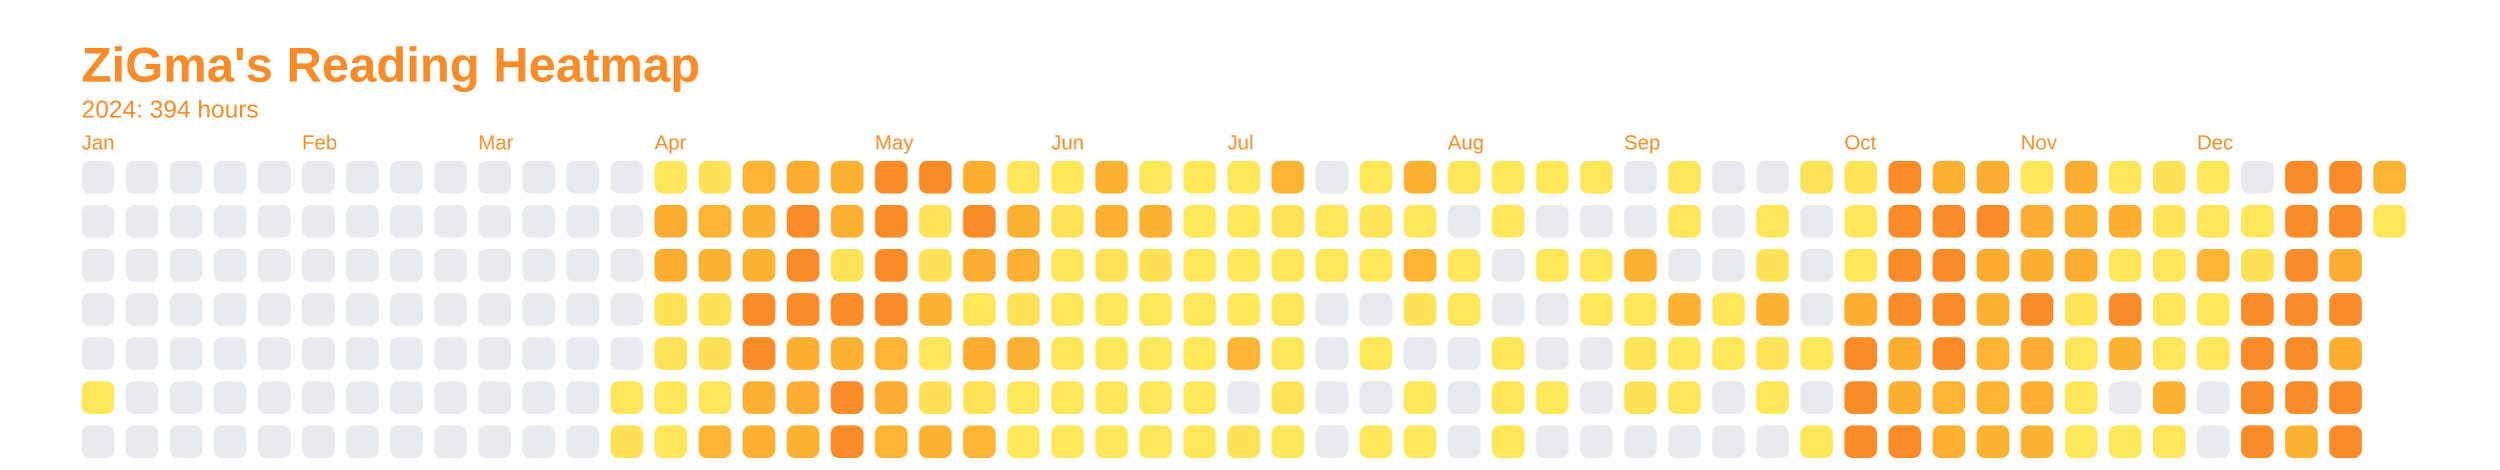
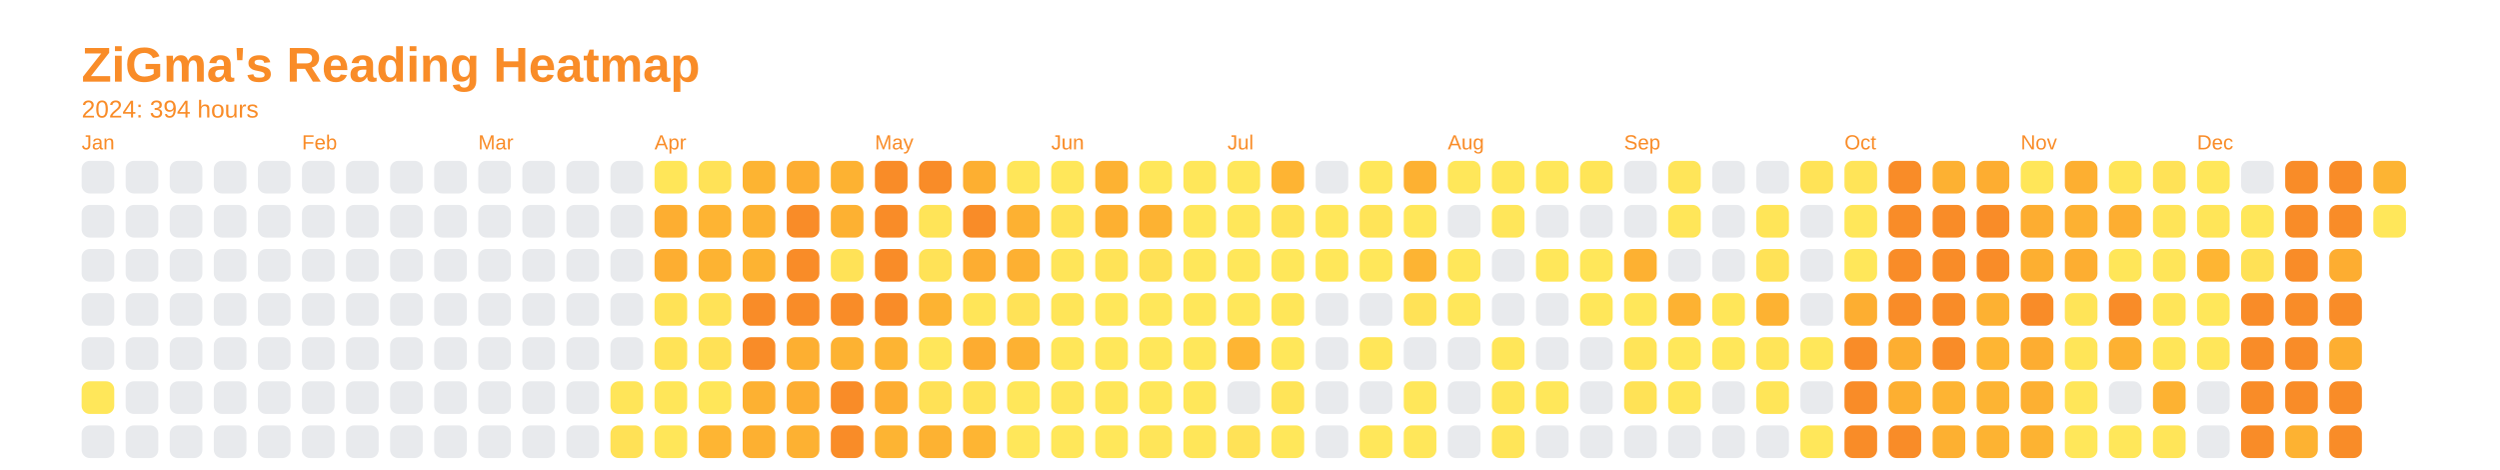
<svg xmlns="http://www.w3.org/2000/svg" baseProfile="full" height="57.5mm" version="1.1" viewBox="0,0,306.2,57.5" width="306.2mm">
  <defs />
  <rect fill="none" height="57.5" width="306.2" x="0" y="0" />
  <text fill="#f98c28" style="font-size:6px; font-family:Arial; font-weight:bold;" x="10" y="10">ZiGma's Reading Heatmap</text>
  <text fill="#f98c28" style="font-size:3px; font-family:Arial;" x="10" y="14.4">2024: 394 hours</text>
  <text fill="#f98c28" style="font-size:2.5px; font-family:Arial" x="10" y="18.3">Jan</text>
  <rect fill="#e8eaed" height="4" rx="1" ry="1" width="4" x="10" y="19.7" />
  <rect fill="#e8eaed" height="4" rx="1" ry="1" width="4" x="10" y="25.1" />
  <rect fill="#e8eaed" height="4" rx="1" ry="1" width="4" x="10" y="30.5" />
  <rect fill="#e8eaed" height="4" rx="1" ry="1" width="4" x="10" y="35.9" />
  <rect fill="#e8eaed" height="4" rx="1" ry="1" width="4" x="10" y="41.3" />
  <rect fill="#ffe75a" height="4" rx="1" ry="1" width="4" x="10" y="46.7" />
  <rect fill="#e8eaed" height="4" rx="1" ry="1" width="4" x="10" y="52.1" />
  <rect fill="#e8eaed" height="4" rx="1" ry="1" width="4" x="15.4" y="19.7" />
  <rect fill="#e8eaed" height="4" rx="1" ry="1" width="4" x="15.4" y="25.1" />
  <rect fill="#e8eaed" height="4" rx="1" ry="1" width="4" x="15.4" y="30.5" />
  <rect fill="#e8eaed" height="4" rx="1" ry="1" width="4" x="15.4" y="35.9" />
  <rect fill="#e8eaed" height="4" rx="1" ry="1" width="4" x="15.4" y="41.3" />
  <rect fill="#e8eaed" height="4" rx="1" ry="1" width="4" x="15.4" y="46.7" />
  <rect fill="#e8eaed" height="4" rx="1" ry="1" width="4" x="15.4" y="52.1" />
  <rect fill="#e8eaed" height="4" rx="1" ry="1" width="4" x="20.8" y="19.7" />
  <rect fill="#e8eaed" height="4" rx="1" ry="1" width="4" x="20.8" y="25.1" />
  <rect fill="#e8eaed" height="4" rx="1" ry="1" width="4" x="20.8" y="30.5" />
  <rect fill="#e8eaed" height="4" rx="1" ry="1" width="4" x="20.8" y="35.9" />
  <rect fill="#e8eaed" height="4" rx="1" ry="1" width="4" x="20.8" y="41.3" />
  <rect fill="#e8eaed" height="4" rx="1" ry="1" width="4" x="20.8" y="46.7" />
  <rect fill="#e8eaed" height="4" rx="1" ry="1" width="4" x="20.8" y="52.1" />
  <rect fill="#e8eaed" height="4" rx="1" ry="1" width="4" x="26.2" y="19.7" />
  <rect fill="#e8eaed" height="4" rx="1" ry="1" width="4" x="26.2" y="25.1" />
  <rect fill="#e8eaed" height="4" rx="1" ry="1" width="4" x="26.2" y="30.5" />
  <rect fill="#e8eaed" height="4" rx="1" ry="1" width="4" x="26.2" y="35.9" />
  <rect fill="#e8eaed" height="4" rx="1" ry="1" width="4" x="26.2" y="41.3" />
  <rect fill="#e8eaed" height="4" rx="1" ry="1" width="4" x="26.2" y="46.7" />
  <rect fill="#e8eaed" height="4" rx="1" ry="1" width="4" x="26.2" y="52.1" />
  <rect fill="#e8eaed" height="4" rx="1" ry="1" width="4" x="31.6" y="19.7" />
  <rect fill="#e8eaed" height="4" rx="1" ry="1" width="4" x="31.6" y="25.1" />
  <rect fill="#e8eaed" height="4" rx="1" ry="1" width="4" x="31.6" y="30.5" />
  <rect fill="#e8eaed" height="4" rx="1" ry="1" width="4" x="31.6" y="35.9" />
  <rect fill="#e8eaed" height="4" rx="1" ry="1" width="4" x="31.6" y="41.3" />
  <rect fill="#e8eaed" height="4" rx="1" ry="1" width="4" x="31.6" y="46.7" />
  <rect fill="#e8eaed" height="4" rx="1" ry="1" width="4" x="31.6" y="52.1" />
  <text fill="#f98c28" style="font-size:2.5px; font-family:Arial" x="37.0" y="18.3">Feb</text>
  <rect fill="#e8eaed" height="4" rx="1" ry="1" width="4" x="37.0" y="19.7" />
  <rect fill="#e8eaed" height="4" rx="1" ry="1" width="4" x="37.0" y="25.1" />
  <rect fill="#e8eaed" height="4" rx="1" ry="1" width="4" x="37.0" y="30.5" />
  <rect fill="#e8eaed" height="4" rx="1" ry="1" width="4" x="37.0" y="35.9" />
  <rect fill="#e8eaed" height="4" rx="1" ry="1" width="4" x="37.0" y="41.3" />
  <rect fill="#e8eaed" height="4" rx="1" ry="1" width="4" x="37.0" y="46.7" />
  <rect fill="#e8eaed" height="4" rx="1" ry="1" width="4" x="37.0" y="52.1" />
  <rect fill="#e8eaed" height="4" rx="1" ry="1" width="4" x="42.4" y="19.7" />
  <rect fill="#e8eaed" height="4" rx="1" ry="1" width="4" x="42.4" y="25.1" />
  <rect fill="#e8eaed" height="4" rx="1" ry="1" width="4" x="42.4" y="30.5" />
  <rect fill="#e8eaed" height="4" rx="1" ry="1" width="4" x="42.4" y="35.9" />
  <rect fill="#e8eaed" height="4" rx="1" ry="1" width="4" x="42.4" y="41.3" />
  <rect fill="#e8eaed" height="4" rx="1" ry="1" width="4" x="42.4" y="46.7" />
  <rect fill="#e8eaed" height="4" rx="1" ry="1" width="4" x="42.4" y="52.1" />
  <rect fill="#e8eaed" height="4" rx="1" ry="1" width="4" x="47.8" y="19.7" />
  <rect fill="#e8eaed" height="4" rx="1" ry="1" width="4" x="47.8" y="25.1" />
  <rect fill="#e8eaed" height="4" rx="1" ry="1" width="4" x="47.8" y="30.5" />
  <rect fill="#e8eaed" height="4" rx="1" ry="1" width="4" x="47.8" y="35.9" />
  <rect fill="#e8eaed" height="4" rx="1" ry="1" width="4" x="47.8" y="41.3" />
  <rect fill="#e8eaed" height="4" rx="1" ry="1" width="4" x="47.8" y="46.7" />
  <rect fill="#e8eaed" height="4" rx="1" ry="1" width="4" x="47.8" y="52.1" />
  <rect fill="#e8eaed" height="4" rx="1" ry="1" width="4" x="53.2" y="19.7" />
  <rect fill="#e8eaed" height="4" rx="1" ry="1" width="4" x="53.2" y="25.1" />
  <rect fill="#e8eaed" height="4" rx="1" ry="1" width="4" x="53.2" y="30.5" />
  <rect fill="#e8eaed" height="4" rx="1" ry="1" width="4" x="53.2" y="35.9" />
  <rect fill="#e8eaed" height="4" rx="1" ry="1" width="4" x="53.2" y="41.3" />
  <rect fill="#e8eaed" height="4" rx="1" ry="1" width="4" x="53.2" y="46.7" />
  <rect fill="#e8eaed" height="4" rx="1" ry="1" width="4" x="53.2" y="52.1" />
  <text fill="#f98c28" style="font-size:2.5px; font-family:Arial" x="58.6" y="18.3">Mar</text>
  <rect fill="#e8eaed" height="4" rx="1" ry="1" width="4" x="58.6" y="19.7" />
  <rect fill="#e8eaed" height="4" rx="1" ry="1" width="4" x="58.6" y="25.1" />
  <rect fill="#e8eaed" height="4" rx="1" ry="1" width="4" x="58.6" y="30.5" />
  <rect fill="#e8eaed" height="4" rx="1" ry="1" width="4" x="58.6" y="35.9" />
  <rect fill="#e8eaed" height="4" rx="1" ry="1" width="4" x="58.6" y="41.3" />
  <rect fill="#e8eaed" height="4" rx="1" ry="1" width="4" x="58.6" y="46.7" />
  <rect fill="#e8eaed" height="4" rx="1" ry="1" width="4" x="58.6" y="52.1" />
  <rect fill="#e8eaed" height="4" rx="1" ry="1" width="4" x="64" y="19.7" />
  <rect fill="#e8eaed" height="4" rx="1" ry="1" width="4" x="64" y="25.1" />
  <rect fill="#e8eaed" height="4" rx="1" ry="1" width="4" x="64" y="30.5" />
  <rect fill="#e8eaed" height="4" rx="1" ry="1" width="4" x="64" y="35.9" />
  <rect fill="#e8eaed" height="4" rx="1" ry="1" width="4" x="64" y="41.3" />
  <rect fill="#e8eaed" height="4" rx="1" ry="1" width="4" x="64" y="46.7" />
  <rect fill="#e8eaed" height="4" rx="1" ry="1" width="4" x="64" y="52.1" />
  <rect fill="#e8eaed" height="4" rx="1" ry="1" width="4" x="69.4" y="19.7" />
  <rect fill="#e8eaed" height="4" rx="1" ry="1" width="4" x="69.4" y="25.1" />
  <rect fill="#e8eaed" height="4" rx="1" ry="1" width="4" x="69.4" y="30.5" />
  <rect fill="#e8eaed" height="4" rx="1" ry="1" width="4" x="69.4" y="35.9" />
  <rect fill="#e8eaed" height="4" rx="1" ry="1" width="4" x="69.4" y="41.3" />
  <rect fill="#e8eaed" height="4" rx="1" ry="1" width="4" x="69.4" y="46.7" />
  <rect fill="#e8eaed" height="4" rx="1" ry="1" width="4" x="69.4" y="52.1" />
  <rect fill="#e8eaed" height="4" rx="1" ry="1" width="4" x="74.8" y="19.7" />
  <rect fill="#e8eaed" height="4" rx="1" ry="1" width="4" x="74.8" y="25.1" />
  <rect fill="#e8eaed" height="4" rx="1" ry="1" width="4" x="74.8" y="30.5" />
  <rect fill="#e8eaed" height="4" rx="1" ry="1" width="4" x="74.8" y="35.9" />
  <rect fill="#e8eaed" height="4" rx="1" ry="1" width="4" x="74.8" y="41.3" />
  <rect fill="#ffe559" height="4" rx="1" ry="1" width="4" x="74.8" y="46.7" />
  <rect fill="#ffe156" height="4" rx="1" ry="1" width="4" x="74.8" y="52.1" />
  <text fill="#f98c28" style="font-size:2.5px; font-family:Arial" x="80.2" y="18.3">Apr</text>
  <rect fill="#ffe659" height="4" rx="1" ry="1" width="4" x="80.2" y="19.7" />
  <rect fill="#fdae31" height="4" rx="1" ry="1" width="4" x="80.2" y="25.1" />
  <rect fill="#fdae31" height="4" rx="1" ry="1" width="4" x="80.2" y="30.5" />
  <rect fill="#ffe256" height="4" rx="1" ry="1" width="4" x="80.2" y="35.9" />
  <rect fill="#ffe357" height="4" rx="1" ry="1" width="4" x="80.2" y="41.3" />
  <rect fill="#ffe659" height="4" rx="1" ry="1" width="4" x="80.2" y="46.7" />
  <rect fill="#ffe659" height="4" rx="1" ry="1" width="4" x="80.2" y="52.1" />
  <rect fill="#ffe257" height="4" rx="1" ry="1" width="4" x="85.6" y="19.7" />
  <rect fill="#feb433" height="4" rx="1" ry="1" width="4" x="85.6" y="25.1" />
  <rect fill="#fdb332" height="4" rx="1" ry="1" width="4" x="85.6" y="30.5" />
  <rect fill="#ffe257" height="4" rx="1" ry="1" width="4" x="85.6" y="35.9" />
  <rect fill="#ffe156" height="4" rx="1" ry="1" width="4" x="85.6" y="41.3" />
  <rect fill="#ffe659" height="4" rx="1" ry="1" width="4" x="85.6" y="46.7" />
  <rect fill="#feb533" height="4" rx="1" ry="1" width="4" x="85.6" y="52.1" />
  <rect fill="#fdb432" height="4" rx="1" ry="1" width="4" x="91" y="19.7" />
  <rect fill="#fdb232" height="4" rx="1" ry="1" width="4" x="91" y="25.1" />
  <rect fill="#fdb332" height="4" rx="1" ry="1" width="4" x="91" y="30.5" />
  <rect fill="#f98c28" height="4" rx="1" ry="1" width="4" x="91" y="35.9" />
  <rect fill="#f98c28" height="4" rx="1" ry="1" width="4" x="91" y="41.3" />
  <rect fill="#fdb132" height="4" rx="1" ry="1" width="4" x="91" y="46.7" />
  <rect fill="#fdb031" height="4" rx="1" ry="1" width="4" x="91" y="52.1" />
  <rect fill="#fdad31" height="4" rx="1" ry="1" width="4" x="96.4" y="19.7" />
  <rect fill="#f98c28" height="4" rx="1" ry="1" width="4" x="96.4" y="25.1" />
  <rect fill="#f98c28" height="4" rx="1" ry="1" width="4" x="96.4" y="30.5" />
  <rect fill="#f98c28" height="4" rx="1" ry="1" width="4" x="96.4" y="35.9" />
  <rect fill="#fdaf31" height="4" rx="1" ry="1" width="4" x="96.4" y="41.3" />
  <rect fill="#fdad31" height="4" rx="1" ry="1" width="4" x="96.4" y="46.7" />
  <rect fill="#fdb132" height="4" rx="1" ry="1" width="4" x="96.4" y="52.1" />
  <rect fill="#fdb232" height="4" rx="1" ry="1" width="4" x="101.8" y="19.7" />
  <rect fill="#fdb132" height="4" rx="1" ry="1" width="4" x="101.8" y="25.1" />
  <rect fill="#ffe257" height="4" rx="1" ry="1" width="4" x="101.8" y="30.5" />
  <rect fill="#f98c28" height="4" rx="1" ry="1" width="4" x="101.8" y="35.9" />
  <rect fill="#fdb232" height="4" rx="1" ry="1" width="4" x="101.8" y="41.3" />
  <rect fill="#f98c28" height="4" rx="1" ry="1" width="4" x="101.8" y="46.7" />
  <rect fill="#f98c28" height="4" rx="1" ry="1" width="4" x="101.8" y="52.1" />
  <text fill="#f98c28" style="font-size:2.5px; font-family:Arial" x="107.2" y="18.3">May</text>
  <rect fill="#f98c28" height="4" rx="1" ry="1" width="4" x="107.2" y="19.7" />
  <rect fill="#f98c28" height="4" rx="1" ry="1" width="4" x="107.2" y="25.1" />
  <rect fill="#f98c28" height="4" rx="1" ry="1" width="4" x="107.2" y="30.5" />
  <rect fill="#f98c28" height="4" rx="1" ry="1" width="4" x="107.2" y="35.9" />
  <rect fill="#fdb433" height="4" rx="1" ry="1" width="4" x="107.2" y="41.3" />
  <rect fill="#fdad31" height="4" rx="1" ry="1" width="4" x="107.2" y="46.7" />
  <rect fill="#fdb433" height="4" rx="1" ry="1" width="4" x="107.2" y="52.1" />
  <rect fill="#f98c28" height="4" rx="1" ry="1" width="4" x="112.6" y="19.7" />
  <rect fill="#ffe458" height="4" rx="1" ry="1" width="4" x="112.6" y="25.1" />
  <rect fill="#ffe257" height="4" rx="1" ry="1" width="4" x="112.6" y="30.5" />
  <rect fill="#fdb332" height="4" rx="1" ry="1" width="4" x="112.6" y="35.9" />
  <rect fill="#ffe65a" height="4" rx="1" ry="1" width="4" x="112.6" y="41.3" />
  <rect fill="#ffe156" height="4" rx="1" ry="1" width="4" x="112.6" y="46.7" />
  <rect fill="#fdb232" height="4" rx="1" ry="1" width="4" x="112.6" y="52.1" />
  <rect fill="#fdaf31" height="4" rx="1" ry="1" width="4" x="118" y="19.7" />
  <rect fill="#f98c28" height="4" rx="1" ry="1" width="4" x="118" y="25.1" />
  <rect fill="#fdad31" height="4" rx="1" ry="1" width="4" x="118" y="30.5" />
  <rect fill="#ffe558" height="4" rx="1" ry="1" width="4" x="118" y="35.9" />
  <rect fill="#fdac30" height="4" rx="1" ry="1" width="4" x="118" y="41.3" />
  <rect fill="#ffe357" height="4" rx="1" ry="1" width="4" x="118" y="46.7" />
  <rect fill="#feb533" height="4" rx="1" ry="1" width="4" x="118" y="52.1" />
  <rect fill="#ffe659" height="4" rx="1" ry="1" width="4" x="123.4" y="19.7" />
  <rect fill="#fdb132" height="4" rx="1" ry="1" width="4" x="123.4" y="25.1" />
  <rect fill="#fdb032" height="4" rx="1" ry="1" width="4" x="123.4" y="30.5" />
  <rect fill="#ffe257" height="4" rx="1" ry="1" width="4" x="123.4" y="35.9" />
  <rect fill="#fdb132" height="4" rx="1" ry="1" width="4" x="123.4" y="41.3" />
  <rect fill="#ffe75a" height="4" rx="1" ry="1" width="4" x="123.4" y="46.7" />
  <rect fill="#ffe75a" height="4" rx="1" ry="1" width="4" x="123.4" y="52.1" />
  <text fill="#f98c28" style="font-size:2.5px; font-family:Arial" x="128.8" y="18.3">Jun</text>
  <rect fill="#ffe75a" height="4" rx="1" ry="1" width="4" x="128.8" y="19.7" />
  <rect fill="#ffe357" height="4" rx="1" ry="1" width="4" x="128.8" y="25.1" />
  <rect fill="#ffe559" height="4" rx="1" ry="1" width="4" x="128.8" y="30.5" />
  <rect fill="#ffe558" height="4" rx="1" ry="1" width="4" x="128.8" y="35.9" />
  <rect fill="#ffe659" height="4" rx="1" ry="1" width="4" x="128.8" y="41.3" />
  <rect fill="#ffe65a" height="4" rx="1" ry="1" width="4" x="128.8" y="46.7" />
  <rect fill="#ffe75a" height="4" rx="1" ry="1" width="4" x="128.8" y="52.1" />
  <rect fill="#fdb232" height="4" rx="1" ry="1" width="4" x="134.2" y="19.7" />
  <rect fill="#fdb031" height="4" rx="1" ry="1" width="4" x="134.2" y="25.1" />
  <rect fill="#ffe357" height="4" rx="1" ry="1" width="4" x="134.2" y="30.5" />
  <rect fill="#ffe75a" height="4" rx="1" ry="1" width="4" x="134.2" y="35.9" />
  <rect fill="#ffe75a" height="4" rx="1" ry="1" width="4" x="134.2" y="41.3" />
  <rect fill="#ffe659" height="4" rx="1" ry="1" width="4" x="134.2" y="46.7" />
  <rect fill="#ffe75a" height="4" rx="1" ry="1" width="4" x="134.2" y="52.1" />
  <rect fill="#ffe75a" height="4" rx="1" ry="1" width="4" x="139.6" y="19.7" />
  <rect fill="#fdb232" height="4" rx="1" ry="1" width="4" x="139.6" y="25.1" />
  <rect fill="#ffe156" height="4" rx="1" ry="1" width="4" x="139.6" y="30.5" />
  <rect fill="#ffe75a" height="4" rx="1" ry="1" width="4" x="139.6" y="35.9" />
  <rect fill="#ffe75a" height="4" rx="1" ry="1" width="4" x="139.6" y="41.3" />
  <rect fill="#ffe75a" height="4" rx="1" ry="1" width="4" x="139.6" y="46.7" />
  <rect fill="#ffe559" height="4" rx="1" ry="1" width="4" x="139.6" y="52.1" />
  <rect fill="#ffe75a" height="4" rx="1" ry="1" width="4" x="145" y="19.7" />
  <rect fill="#ffe75a" height="4" rx="1" ry="1" width="4" x="145" y="25.1" />
  <rect fill="#ffe75a" height="4" rx="1" ry="1" width="4" x="145" y="30.5" />
  <rect fill="#ffe75a" height="4" rx="1" ry="1" width="4" x="145" y="35.9" />
  <rect fill="#ffe75a" height="4" rx="1" ry="1" width="4" x="145" y="41.3" />
  <rect fill="#ffe75a" height="4" rx="1" ry="1" width="4" x="145" y="46.7" />
  <rect fill="#ffe659" height="4" rx="1" ry="1" width="4" x="145" y="52.1" />
  <text fill="#f98c28" style="font-size:2.5px; font-family:Arial" x="150.4" y="18.3">Jul</text>
  <rect fill="#ffe75a" height="4" rx="1" ry="1" width="4" x="150.4" y="19.7" />
  <rect fill="#ffe75a" height="4" rx="1" ry="1" width="4" x="150.4" y="25.1" />
  <rect fill="#ffe75a" height="4" rx="1" ry="1" width="4" x="150.4" y="30.5" />
  <rect fill="#ffe75a" height="4" rx="1" ry="1" width="4" x="150.4" y="35.9" />
  <rect fill="#feb533" height="4" rx="1" ry="1" width="4" x="150.4" y="41.3" />
  <rect fill="#e8eaed" height="4" rx="1" ry="1" width="4" x="150.4" y="46.7" />
  <rect fill="#ffe257" height="4" rx="1" ry="1" width="4" x="150.4" y="52.1" />
  <rect fill="#feb433" height="4" rx="1" ry="1" width="4" x="155.8" y="19.7" />
  <rect fill="#ffe357" height="4" rx="1" ry="1" width="4" x="155.8" y="25.1" />
  <rect fill="#ffe75a" height="4" rx="1" ry="1" width="4" x="155.8" y="30.5" />
  <rect fill="#ffe659" height="4" rx="1" ry="1" width="4" x="155.8" y="35.9" />
  <rect fill="#ffe75a" height="4" rx="1" ry="1" width="4" x="155.8" y="41.3" />
  <rect fill="#ffe458" height="4" rx="1" ry="1" width="4" x="155.8" y="46.7" />
  <rect fill="#ffe75a" height="4" rx="1" ry="1" width="4" x="155.8" y="52.1" />
  <rect fill="#e8eaed" height="4" rx="1" ry="1" width="4" x="161.2" y="19.7" />
  <rect fill="#ffe75a" height="4" rx="1" ry="1" width="4" x="161.2" y="25.1" />
  <rect fill="#ffe75a" height="4" rx="1" ry="1" width="4" x="161.2" y="30.5" />
  <rect fill="#e8eaed" height="4" rx="1" ry="1" width="4" x="161.2" y="35.9" />
  <rect fill="#e8eaed" height="4" rx="1" ry="1" width="4" x="161.2" y="41.3" />
  <rect fill="#e8eaed" height="4" rx="1" ry="1" width="4" x="161.2" y="46.7" />
  <rect fill="#e8eaed" height="4" rx="1" ry="1" width="4" x="161.2" y="52.1" />
  <rect fill="#ffe75a" height="4" rx="1" ry="1" width="4" x="166.6" y="19.7" />
  <rect fill="#ffe458" height="4" rx="1" ry="1" width="4" x="166.6" y="25.1" />
  <rect fill="#ffe75a" height="4" rx="1" ry="1" width="4" x="166.6" y="30.5" />
  <rect fill="#e8eaed" height="4" rx="1" ry="1" width="4" x="166.6" y="35.9" />
  <rect fill="#ffe659" height="4" rx="1" ry="1" width="4" x="166.6" y="41.3" />
  <rect fill="#e8eaed" height="4" rx="1" ry="1" width="4" x="166.6" y="46.7" />
  <rect fill="#ffe75a" height="4" rx="1" ry="1" width="4" x="166.6" y="52.1" />
  <rect fill="#fdb132" height="4" rx="1" ry="1" width="4" x="172" y="19.7" />
  <rect fill="#ffe75a" height="4" rx="1" ry="1" width="4" x="172" y="25.1" />
  <rect fill="#fdb433" height="4" rx="1" ry="1" width="4" x="172" y="30.5" />
  <rect fill="#ffe257" height="4" rx="1" ry="1" width="4" x="172" y="35.9" />
  <rect fill="#e8eaed" height="4" rx="1" ry="1" width="4" x="172" y="41.3" />
  <rect fill="#ffe75a" height="4" rx="1" ry="1" width="4" x="172" y="46.7" />
  <rect fill="#ffe75a" height="4" rx="1" ry="1" width="4" x="172" y="52.1" />
  <text fill="#f98c28" style="font-size:2.5px; font-family:Arial" x="177.4" y="18.3">Aug</text>
  <rect fill="#ffe75a" height="4" rx="1" ry="1" width="4" x="177.4" y="19.7" />
  <rect fill="#e8eaed" height="4" rx="1" ry="1" width="4" x="177.4" y="25.1" />
  <rect fill="#ffe75a" height="4" rx="1" ry="1" width="4" x="177.4" y="30.5" />
  <rect fill="#ffe75a" height="4" rx="1" ry="1" width="4" x="177.4" y="35.9" />
  <rect fill="#e8eaed" height="4" rx="1" ry="1" width="4" x="177.4" y="41.3" />
  <rect fill="#e8eaed" height="4" rx="1" ry="1" width="4" x="177.4" y="46.7" />
  <rect fill="#e8eaed" height="4" rx="1" ry="1" width="4" x="177.4" y="52.1" />
  <rect fill="#ffe75a" height="4" rx="1" ry="1" width="4" x="182.8" y="19.7" />
  <rect fill="#ffe65a" height="4" rx="1" ry="1" width="4" x="182.8" y="25.1" />
  <rect fill="#e8eaed" height="4" rx="1" ry="1" width="4" x="182.8" y="30.5" />
  <rect fill="#e8eaed" height="4" rx="1" ry="1" width="4" x="182.8" y="35.9" />
  <rect fill="#ffe659" height="4" rx="1" ry="1" width="4" x="182.8" y="41.3" />
  <rect fill="#ffe659" height="4" rx="1" ry="1" width="4" x="182.8" y="46.7" />
  <rect fill="#ffe558" height="4" rx="1" ry="1" width="4" x="182.8" y="52.1" />
  <rect fill="#ffe75a" height="4" rx="1" ry="1" width="4" x="188.2" y="19.7" />
  <rect fill="#e8eaed" height="4" rx="1" ry="1" width="4" x="188.2" y="25.1" />
  <rect fill="#ffe75a" height="4" rx="1" ry="1" width="4" x="188.2" y="30.5" />
  <rect fill="#e8eaed" height="4" rx="1" ry="1" width="4" x="188.2" y="35.9" />
  <rect fill="#e8eaed" height="4" rx="1" ry="1" width="4" x="188.2" y="41.3" />
  <rect fill="#ffe75a" height="4" rx="1" ry="1" width="4" x="188.2" y="46.7" />
  <rect fill="#e8eaed" height="4" rx="1" ry="1" width="4" x="188.2" y="52.1" />
  <rect fill="#ffe558" height="4" rx="1" ry="1" width="4" x="193.6" y="19.7" />
  <rect fill="#e8eaed" height="4" rx="1" ry="1" width="4" x="193.6" y="25.1" />
  <rect fill="#ffe75a" height="4" rx="1" ry="1" width="4" x="193.6" y="30.5" />
  <rect fill="#ffe75a" height="4" rx="1" ry="1" width="4" x="193.6" y="35.9" />
  <rect fill="#e8eaed" height="4" rx="1" ry="1" width="4" x="193.6" y="41.3" />
  <rect fill="#e8eaed" height="4" rx="1" ry="1" width="4" x="193.6" y="46.7" />
  <rect fill="#e8eaed" height="4" rx="1" ry="1" width="4" x="193.6" y="52.1" />
  <text fill="#f98c28" style="font-size:2.5px; font-family:Arial" x="199" y="18.3">Sep</text>
  <rect fill="#e8eaed" height="4" rx="1" ry="1" width="4" x="199" y="19.7" />
  <rect fill="#e8eaed" height="4" rx="1" ry="1" width="4" x="199" y="25.1" />
  <rect fill="#fdb132" height="4" rx="1" ry="1" width="4" x="199" y="30.5" />
  <rect fill="#ffe75a" height="4" rx="1" ry="1" width="4" x="199" y="35.9" />
  <rect fill="#ffe458" height="4" rx="1" ry="1" width="4" x="199" y="41.3" />
  <rect fill="#ffe256" height="4" rx="1" ry="1" width="4" x="199" y="46.7" />
  <rect fill="#e8eaed" height="4" rx="1" ry="1" width="4" x="199" y="52.1" />
  <rect fill="#ffe559" height="4" rx="1" ry="1" width="4" x="204.4" y="19.7" />
  <rect fill="#ffe659" height="4" rx="1" ry="1" width="4" x="204.4" y="25.1" />
  <rect fill="#e8eaed" height="4" rx="1" ry="1" width="4" x="204.4" y="30.5" />
  <rect fill="#fdb232" height="4" rx="1" ry="1" width="4" x="204.4" y="35.9" />
  <rect fill="#ffe75a" height="4" rx="1" ry="1" width="4" x="204.4" y="41.3" />
  <rect fill="#ffe659" height="4" rx="1" ry="1" width="4" x="204.4" y="46.7" />
  <rect fill="#e8eaed" height="4" rx="1" ry="1" width="4" x="204.4" y="52.1" />
  <rect fill="#e8eaed" height="4" rx="1" ry="1" width="4" x="209.8" y="19.7" />
  <rect fill="#e8eaed" height="4" rx="1" ry="1" width="4" x="209.8" y="25.1" />
  <rect fill="#e8eaed" height="4" rx="1" ry="1" width="4" x="209.8" y="30.5" />
  <rect fill="#ffe659" height="4" rx="1" ry="1" width="4" x="209.8" y="35.9" />
  <rect fill="#ffe75a" height="4" rx="1" ry="1" width="4" x="209.8" y="41.3" />
  <rect fill="#e8eaed" height="4" rx="1" ry="1" width="4" x="209.8" y="46.7" />
  <rect fill="#e8eaed" height="4" rx="1" ry="1" width="4" x="209.8" y="52.1" />
  <rect fill="#e8eaed" height="4" rx="1" ry="1" width="4" x="215.2" y="19.7" />
  <rect fill="#ffe558" height="4" rx="1" ry="1" width="4" x="215.2" y="25.1" />
  <rect fill="#ffe257" height="4" rx="1" ry="1" width="4" x="215.2" y="30.5" />
  <rect fill="#fdb232" height="4" rx="1" ry="1" width="4" x="215.2" y="35.9" />
  <rect fill="#ffe458" height="4" rx="1" ry="1" width="4" x="215.2" y="41.3" />
  <rect fill="#ffe558" height="4" rx="1" ry="1" width="4" x="215.2" y="46.7" />
  <rect fill="#e8eaed" height="4" rx="1" ry="1" width="4" x="215.2" y="52.1" />
  <rect fill="#ffe357" height="4" rx="1" ry="1" width="4" x="220.6" y="19.7" />
  <rect fill="#e8eaed" height="4" rx="1" ry="1" width="4" x="220.6" y="25.1" />
  <rect fill="#e8eaed" height="4" rx="1" ry="1" width="4" x="220.6" y="30.5" />
  <rect fill="#e8eaed" height="4" rx="1" ry="1" width="4" x="220.6" y="35.9" />
  <rect fill="#ffe75a" height="4" rx="1" ry="1" width="4" x="220.6" y="41.3" />
  <rect fill="#e8eaed" height="4" rx="1" ry="1" width="4" x="220.6" y="46.7" />
  <rect fill="#ffe75a" height="4" rx="1" ry="1" width="4" x="220.6" y="52.1" />
  <text fill="#f98c28" style="font-size:2.5px; font-family:Arial" x="226" y="18.3">Oct</text>
  <rect fill="#ffe458" height="4" rx="1" ry="1" width="4" x="226" y="19.7" />
  <rect fill="#ffe75a" height="4" rx="1" ry="1" width="4" x="226" y="25.1" />
  <rect fill="#ffe75a" height="4" rx="1" ry="1" width="4" x="226" y="30.5" />
  <rect fill="#fdae31" height="4" rx="1" ry="1" width="4" x="226" y="35.9" />
  <rect fill="#f98c28" height="4" rx="1" ry="1" width="4" x="226" y="41.3" />
  <rect fill="#f98c28" height="4" rx="1" ry="1" width="4" x="226" y="46.7" />
  <rect fill="#f98c28" height="4" rx="1" ry="1" width="4" x="226" y="52.1" />
  <rect fill="#f98c28" height="4" rx="1" ry="1" width="4" x="231.4" y="19.7" />
  <rect fill="#f98c28" height="4" rx="1" ry="1" width="4" x="231.4" y="25.1" />
  <rect fill="#f98c28" height="4" rx="1" ry="1" width="4" x="231.4" y="30.5" />
  <rect fill="#f98c28" height="4" rx="1" ry="1" width="4" x="231.4" y="35.9" />
  <rect fill="#fdae31" height="4" rx="1" ry="1" width="4" x="231.4" y="41.3" />
  <rect fill="#fdaf31" height="4" rx="1" ry="1" width="4" x="231.4" y="46.7" />
  <rect fill="#f98c28" height="4" rx="1" ry="1" width="4" x="231.4" y="52.1" />
  <rect fill="#fdb132" height="4" rx="1" ry="1" width="4" x="236.8" y="19.7" />
  <rect fill="#f98c28" height="4" rx="1" ry="1" width="4" x="236.8" y="25.1" />
  <rect fill="#f98c28" height="4" rx="1" ry="1" width="4" x="236.8" y="30.5" />
  <rect fill="#f98c28" height="4" rx="1" ry="1" width="4" x="236.8" y="35.9" />
  <rect fill="#f98c28" height="4" rx="1" ry="1" width="4" x="236.8" y="41.3" />
  <rect fill="#feb433" height="4" rx="1" ry="1" width="4" x="236.8" y="46.7" />
  <rect fill="#fdb031" height="4" rx="1" ry="1" width="4" x="236.8" y="52.1" />
  <rect fill="#fdad31" height="4" rx="1" ry="1" width="4" x="242.2" y="19.7" />
  <rect fill="#f98c28" height="4" rx="1" ry="1" width="4" x="242.2" y="25.1" />
-   <rect fill="#fdac30" height="4" rx="1" ry="1" width="4" x="242.2" y="30.5" />
+   <rect fill="#f98c28" height="4" rx="1" ry="1" width="4" x="242.2" y="30.5" />
  <rect fill="#fdb132" height="4" rx="1" ry="1" width="4" x="242.2" y="35.9" />
  <rect fill="#feb533" height="4" rx="1" ry="1" width="4" x="242.2" y="41.3" />
  <rect fill="#fdb433" height="4" rx="1" ry="1" width="4" x="242.2" y="46.7" />
  <rect fill="#fdb332" height="4" rx="1" ry="1" width="4" x="242.2" y="52.1" />
  <text fill="#f98c28" style="font-size:2.5px; font-family:Arial" x="247.6" y="18.3">Nov</text>
  <rect fill="#ffe659" height="4" rx="1" ry="1" width="4" x="247.6" y="19.7" />
  <rect fill="#fdad31" height="4" rx="1" ry="1" width="4" x="247.6" y="25.1" />
  <rect fill="#fdaf31" height="4" rx="1" ry="1" width="4" x="247.6" y="30.5" />
  <rect fill="#f98c28" height="4" rx="1" ry="1" width="4" x="247.6" y="35.9" />
  <rect fill="#fdad31" height="4" rx="1" ry="1" width="4" x="247.6" y="41.3" />
  <rect fill="#fdb032" height="4" rx="1" ry="1" width="4" x="247.6" y="46.7" />
  <rect fill="#fdb332" height="4" rx="1" ry="1" width="4" x="247.6" y="52.1" />
  <rect fill="#fdaf31" height="4" rx="1" ry="1" width="4" x="253" y="19.7" />
  <rect fill="#fdb132" height="4" rx="1" ry="1" width="4" x="253" y="25.1" />
  <rect fill="#fdae31" height="4" rx="1" ry="1" width="4" x="253" y="30.5" />
  <rect fill="#ffe458" height="4" rx="1" ry="1" width="4" x="253" y="35.9" />
  <rect fill="#ffe558" height="4" rx="1" ry="1" width="4" x="253" y="41.3" />
  <rect fill="#ffe659" height="4" rx="1" ry="1" width="4" x="253" y="46.7" />
  <rect fill="#ffe75a" height="4" rx="1" ry="1" width="4" x="253" y="52.1" />
  <rect fill="#ffe558" height="4" rx="1" ry="1" width="4" x="258.4" y="19.7" />
  <rect fill="#fdae31" height="4" rx="1" ry="1" width="4" x="258.4" y="25.1" />
  <rect fill="#ffe659" height="4" rx="1" ry="1" width="4" x="258.4" y="30.5" />
  <rect fill="#f98c28" height="4" rx="1" ry="1" width="4" x="258.4" y="35.9" />
  <rect fill="#fdb132" height="4" rx="1" ry="1" width="4" x="258.4" y="41.3" />
  <rect fill="#e8eaed" height="4" rx="1" ry="1" width="4" x="258.4" y="46.7" />
  <rect fill="#ffe75a" height="4" rx="1" ry="1" width="4" x="258.4" y="52.1" />
  <rect fill="#ffe257" height="4" rx="1" ry="1" width="4" x="263.8" y="19.7" />
  <rect fill="#ffe458" height="4" rx="1" ry="1" width="4" x="263.8" y="25.1" />
  <rect fill="#ffe559" height="4" rx="1" ry="1" width="4" x="263.8" y="30.5" />
  <rect fill="#ffe559" height="4" rx="1" ry="1" width="4" x="263.8" y="35.9" />
  <rect fill="#ffe558" height="4" rx="1" ry="1" width="4" x="263.8" y="41.3" />
  <rect fill="#fdb232" height="4" rx="1" ry="1" width="4" x="263.8" y="46.7" />
  <rect fill="#ffe559" height="4" rx="1" ry="1" width="4" x="263.8" y="52.1" />
  <text fill="#f98c28" style="font-size:2.5px; font-family:Arial" x="269.2" y="18.3">Dec</text>
  <rect fill="#ffe75a" height="4" rx="1" ry="1" width="4" x="269.2" y="19.7" />
  <rect fill="#ffe558" height="4" rx="1" ry="1" width="4" x="269.2" y="25.1" />
  <rect fill="#feb533" height="4" rx="1" ry="1" width="4" x="269.2" y="30.5" />
  <rect fill="#ffe75a" height="4" rx="1" ry="1" width="4" x="269.2" y="35.9" />
  <rect fill="#ffe65a" height="4" rx="1" ry="1" width="4" x="269.2" y="41.3" />
  <rect fill="#e8eaed" height="4" rx="1" ry="1" width="4" x="269.2" y="46.7" />
  <rect fill="#e8eaed" height="4" rx="1" ry="1" width="4" x="269.2" y="52.1" />
  <rect fill="#e8eaed" height="4" rx="1" ry="1" width="4" x="274.6" y="19.7" />
  <rect fill="#ffe75a" height="4" rx="1" ry="1" width="4" x="274.6" y="25.1" />
  <rect fill="#ffe156" height="4" rx="1" ry="1" width="4" x="274.6" y="30.5" />
  <rect fill="#f98c28" height="4" rx="1" ry="1" width="4" x="274.6" y="35.9" />
  <rect fill="#f98c28" height="4" rx="1" ry="1" width="4" x="274.6" y="41.3" />
  <rect fill="#f98c28" height="4" rx="1" ry="1" width="4" x="274.6" y="46.7" />
  <rect fill="#f98c28" height="4" rx="1" ry="1" width="4" x="274.6" y="52.1" />
  <rect fill="#f98c28" height="4" rx="1" ry="1" width="4" x="280" y="19.7" />
  <rect fill="#f98c28" height="4" rx="1" ry="1" width="4" x="280" y="25.1" />
  <rect fill="#f98c28" height="4" rx="1" ry="1" width="4" x="280" y="30.5" />
  <rect fill="#f98c28" height="4" rx="1" ry="1" width="4" x="280" y="35.9" />
  <rect fill="#f98c28" height="4" rx="1" ry="1" width="4" x="280" y="41.3" />
  <rect fill="#f98c28" height="4" rx="1" ry="1" width="4" x="280" y="46.7" />
  <rect fill="#fdb232" height="4" rx="1" ry="1" width="4" x="280" y="52.1" />
  <rect fill="#f98c28" height="4" rx="1" ry="1" width="4" x="285.4" y="19.7" />
  <rect fill="#f98c28" height="4" rx="1" ry="1" width="4" x="285.4" y="25.1" />
  <rect fill="#fdad31" height="4" rx="1" ry="1" width="4" x="285.4" y="30.5" />
  <rect fill="#f98c28" height="4" rx="1" ry="1" width="4" x="285.4" y="35.9" />
  <rect fill="#fdae31" height="4" rx="1" ry="1" width="4" x="285.4" y="41.3" />
  <rect fill="#f98c28" height="4" rx="1" ry="1" width="4" x="285.4" y="46.7" />
  <rect fill="#f98c28" height="4" rx="1" ry="1" width="4" x="285.4" y="52.1" />
  <rect fill="#fdb433" height="4" rx="1" ry="1" width="4" x="290.8" y="19.7" />
  <rect fill="#ffe75a" height="4" rx="1" ry="1" width="4" x="290.8" y="25.1" />
</svg>
